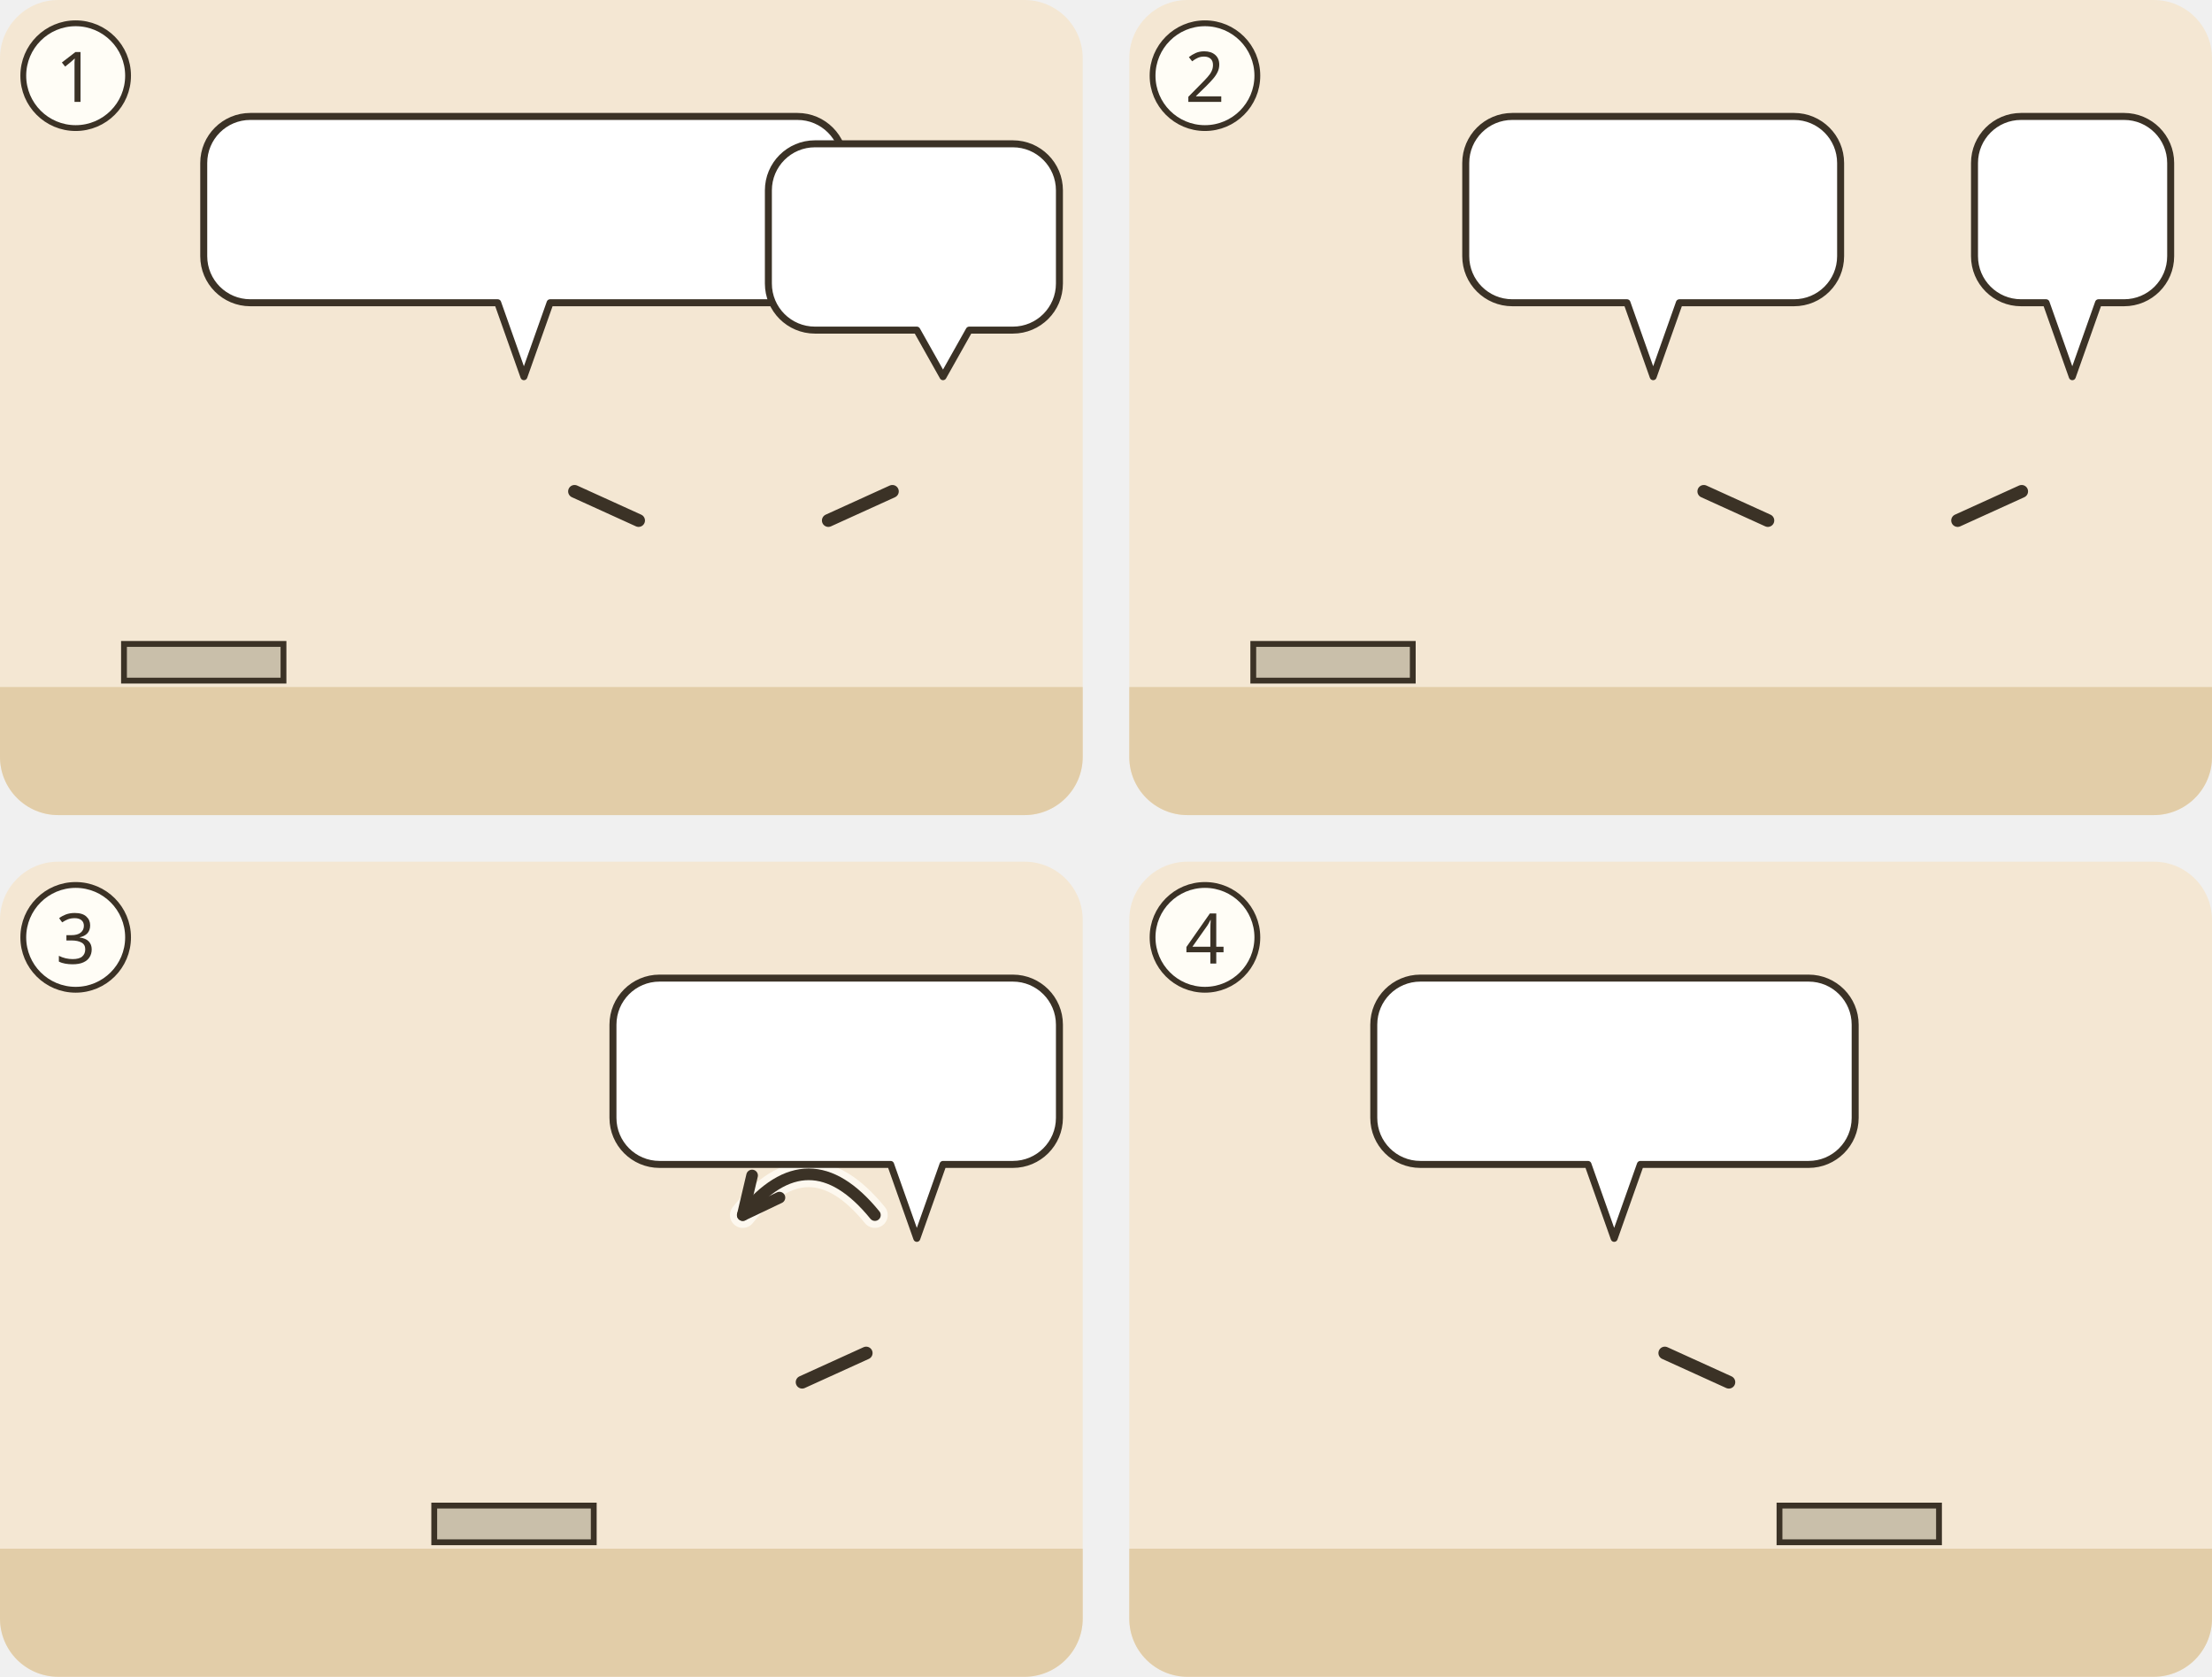
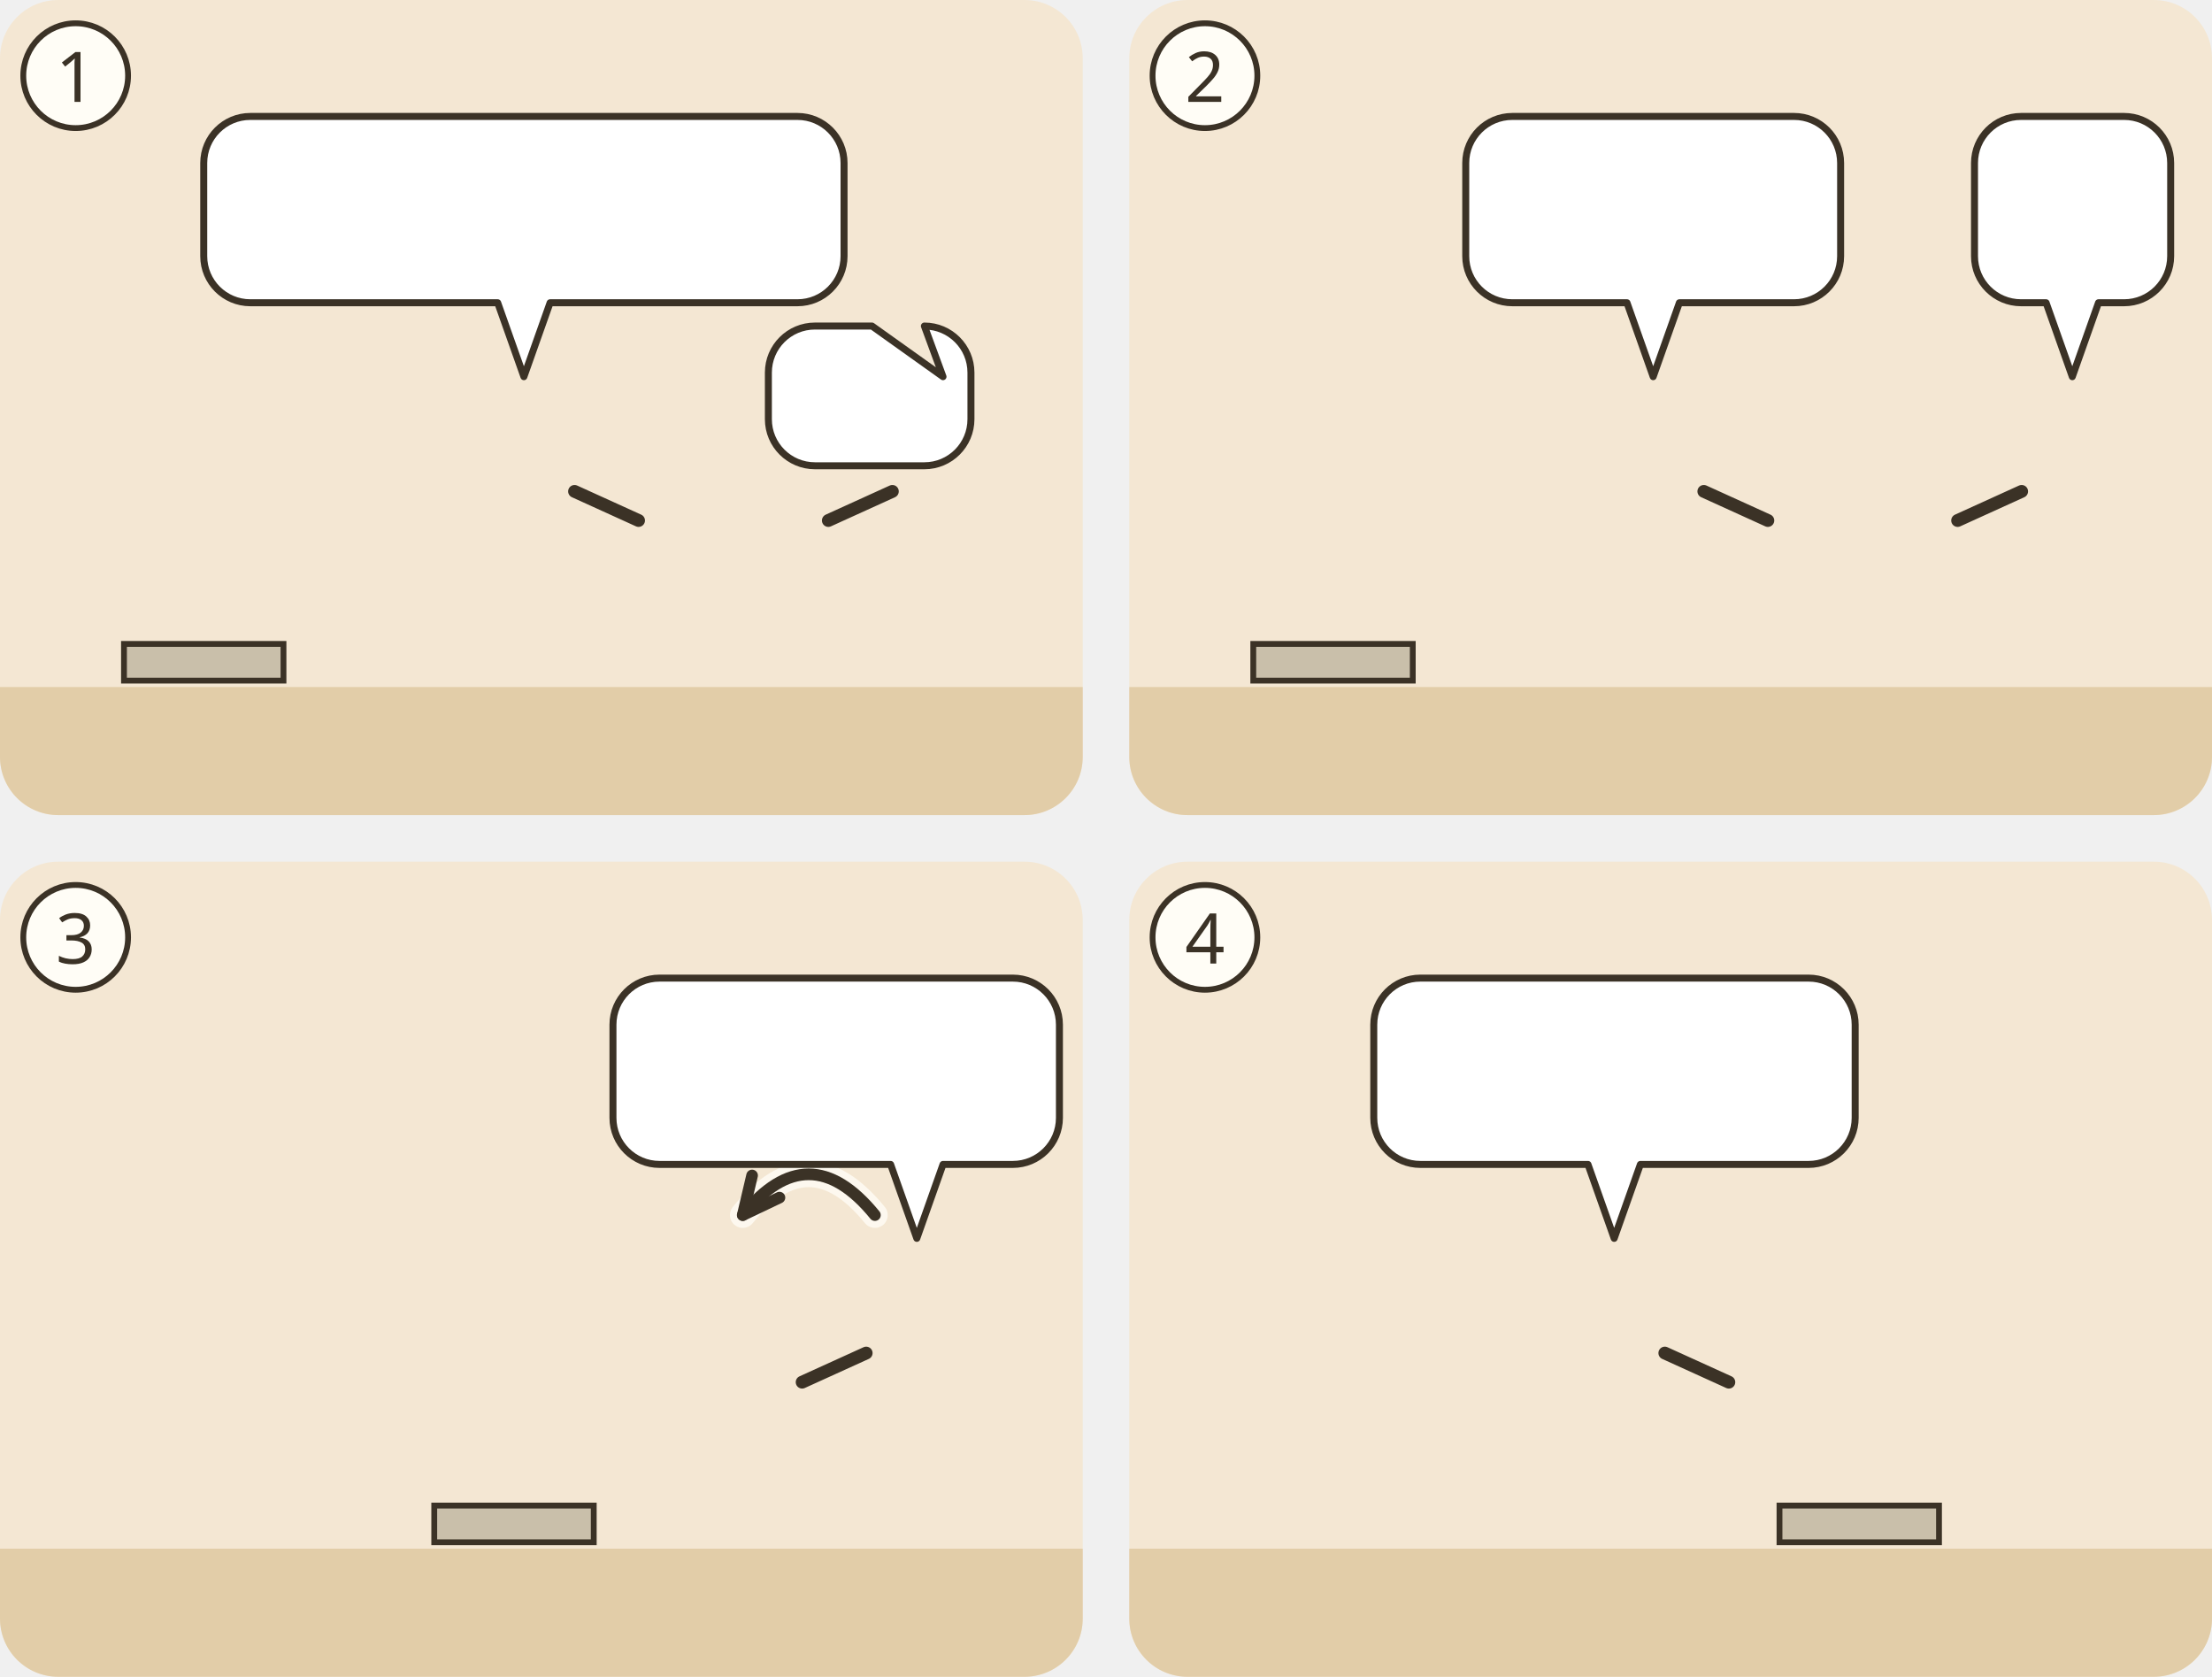
<svg xmlns="http://www.w3.org/2000/svg" viewBox="0 0 380 288">
  <g transform="translate(0 0)">
    <clipPath id="ill-cp-1-0-0">
      <rect width="186" height="140" rx="10" />
    </clipPath>
    <g clip-path="url(#ill-cp-1-0-0)">
      <rect width="186" height="140" fill="#F4E7D3" />
      <rect y="118" width="186" height="22" fill="#E2CDA8" />
      <use href="#ill-stadttor" x="4" y="58" width="84" height="62" opacity=".8" />
      <path d="M21.3 110.6h27.4v6.3h-27.4z" fill="#C9BFAA" stroke="#3B3226" stroke-width="1" />
      <svg x="16.4" y="70.9" width="27.2" height="41.7" viewBox="0 0 30 46" overflow="hidden">
        <use href="#ill-p-g-aelteste" width="30" height="64" />
      </svg>
      <use href="#ill-p-boas" x="76.4" y="60" width="27.2" height="58" />
      <path d="M98.7 84.4L109.7 89.4" stroke="#3B3226" stroke-width="2.2" stroke-linecap="round" />
      <use href="#ill-p-loeser" x="148.4" y="60" width="27.2" height="58" />
      <path d="M153.3 84.4L142.3 89.4" stroke="#3B3226" stroke-width="2.2" stroke-linecap="round" />
      <g>
        <path d="M43 20H137A8 8 0 0 1 145 28V44A8 8 0 0 1 137 52L94.5 52L90 64.7L85.5 52H43A8 8 0 0 1 35 44V28A8 8 0 0 1 43 20Z" fill="#FFFFFF" stroke="#3B3226" stroke-width="1.2" stroke-linejoin="round" />
        <use href="#ill-feld" x="41.0" y="26" width="38.0" height="20" />
        <use href="#ill-z-loesen" x="84.0" y="26" width="38.0" height="20" />
        <use href="#ill-z-frage" x="127.0" y="26" width="12.0" height="20" />
      </g>
      <g>
-         <path d="M140 24.7H174A8 8 0 0 1 182 32.7V48.7A8 8 0 0 1 174 56.7L166.5 56.7L162 64.7L157.5 56.7H140A8 8 0 0 1 132 48.7V32.7A8 8 0 0 1 140 24.7Z" fill="#FFFFFF" stroke="#3B3226" stroke-width="1.2" stroke-linejoin="round" />
-         <use href="#ill-z-loesen" x="138.0" y="30.7" width="38.0" height="20" />
+         <path d="M140 56L149.8 56L162 64.7L158.8 56H158.8A8 8 0 0 1 166.8 64V72A8 8 0 0 1 158.8 80H140A8 8 0 0 1 132 72V64A8 8 0 0 1 140 56Z" fill="#FFFFFF" stroke="#3B3226" stroke-width="1.2" stroke-linejoin="round" />
+         <use href="#ill-z-loesen" x="138.0" y="62" width="22.8" height="12.0" />
      </g>
    </g>
    <circle cx="13" cy="13" r="9" fill="#FFFDF6" stroke="#3B3226" />
    <text x="13" y="17.5" text-anchor="middle" font-family="sans-serif" font-size="12" fill="#3B3226">1</text>
  </g>
  <g transform="translate(194 0)">
    <clipPath id="ill-cp-2-194-0">
      <rect width="186" height="140" rx="10" />
    </clipPath>
    <g clip-path="url(#ill-cp-2-194-0)">
      <rect width="186" height="140" fill="#F4E7D3" />
      <rect y="118" width="186" height="22" fill="#E2CDA8" />
      <use href="#ill-stadttor" x="4" y="58" width="84" height="62" opacity=".8" />
      <path d="M21.3 110.6h27.4v6.3h-27.4z" fill="#C9BFAA" stroke="#3B3226" stroke-width="1" />
      <svg x="16.4" y="70.9" width="27.2" height="41.7" viewBox="0 0 30 46" overflow="hidden">
        <use href="#ill-p-g-aelteste" width="30" height="64" />
      </svg>
      <use href="#ill-p-boas" x="76.4" y="60" width="27.2" height="58" />
      <path d="M98.7 84.4L109.7 89.4" stroke="#3B3226" stroke-width="2.2" stroke-linecap="round" />
      <use href="#ill-p-loeser" x="148.4" y="60" width="27.2" height="58" />
      <path d="M153.3 84.4L142.3 89.4" stroke="#3B3226" stroke-width="2.2" stroke-linecap="round" />
      <g>
        <path d="M65.8 20H114.2A8 8 0 0 1 122.2 28V44A8 8 0 0 1 114.2 52L94.5 52L90 64.7L85.5 52H65.8A8 8 0 0 1 57.8 44V28A8 8 0 0 1 65.8 20Z" fill="#FFFFFF" stroke="#3B3226" stroke-width="1.2" stroke-linejoin="round" />
        <use href="#ill-feld" x="63.8" y="26" width="38.0" height="20" />
        <use href="#ill-p-rut" x="106.8" y="26" width="9.4" height="20" />
      </g>
      <g>
        <path d="M153.2 20H170.9A8 8 0 0 1 178.9 28V44A8 8 0 0 1 170.9 52L166.5 52L162 64.7L157.5 52H153.2A8 8 0 0 1 145.2 44V28A8 8 0 0 1 153.2 20Z" fill="#FFFFFF" stroke="#3B3226" stroke-width="1.2" stroke-linejoin="round" />
        <use href="#ill-z-ablehnen" x="151.2" y="26" width="21.7" height="20" />
      </g>
    </g>
    <circle cx="13" cy="13" r="9" fill="#FFFDF6" stroke="#3B3226" />
    <text x="13" y="17.5" text-anchor="middle" font-family="sans-serif" font-size="12" fill="#3B3226">2</text>
  </g>
  <g transform="translate(0 148)">
    <clipPath id="ill-cp-3-0-148">
      <rect width="186" height="140" rx="10" />
    </clipPath>
    <g clip-path="url(#ill-cp-3-0-148)">
      <rect width="186" height="140" fill="#F4E7D3" />
      <rect y="118" width="186" height="22" fill="#E2CDA8" />
      <use href="#ill-stadttor" x="4" y="58" width="84" height="62" opacity=".8" />
      <path d="M74.6 110.6h27.4v6.3h-27.4z" fill="#C9BFAA" stroke="#3B3226" stroke-width="1" />
      <svg x="69.7" y="70.9" width="27.2" height="41.7" viewBox="0 0 30 46" overflow="hidden">
        <use href="#ill-p-g-aelteste" width="30" height="64" />
      </svg>
      <use href="#ill-p-boas" x="106.8" y="60" width="27.2" height="58" />
      <use href="#ill-p-loeser" x="143.9" y="60" width="27.2" height="58" />
      <path d="M148.8 84.4L137.8 89.4" stroke="#3B3226" stroke-width="2.2" stroke-linecap="round" />
      <path d="M150.3 60.7Q138.9 46.7 127.6 60.7" fill="none" stroke="#FFFDF6" stroke-width="4.4" stroke-linecap="round" opacity=".8" />
      <path d="M150.3 60.7Q138.9 46.7 127.6 60.7" fill="none" stroke="#3B3226" stroke-width="2" stroke-linecap="round" />
      <path d="M129.2 53.9L127.6 60.7L133.9 57.7" fill="none" stroke="#3B3226" stroke-width="2" stroke-linecap="round" stroke-linejoin="round" />
      <g>
        <path d="M113.3 20H174A8 8 0 0 1 182 28V44A8 8 0 0 1 174 52L162 52L157.5 64.7L153 52H113.3A8 8 0 0 1 105.3 44V28A8 8 0 0 1 113.3 20Z" fill="#FFFFFF" stroke="#3B3226" stroke-width="1.2" stroke-linejoin="round" />
        <use href="#ill-z-ablehnen" x="111.3" y="26" width="21.7" height="20" />
        <use href="#ill-z-loesen" x="138.0" y="26" width="38.0" height="20" />
      </g>
    </g>
    <circle cx="13" cy="13" r="9" fill="#FFFDF6" stroke="#3B3226" />
    <text x="13" y="17.5" text-anchor="middle" font-family="sans-serif" font-size="12" fill="#3B3226">3</text>
  </g>
  <g transform="translate(194 148)">
    <clipPath id="ill-cp-4-194-148">
      <rect width="186" height="140" rx="10" />
    </clipPath>
    <g clip-path="url(#ill-cp-4-194-148)">
      <rect width="186" height="140" fill="#F4E7D3" />
      <rect y="118" width="186" height="22" fill="#E2CDA8" />
      <use href="#ill-stadttor" x="4" y="58" width="84" height="62" opacity=".8" />
      <use href="#ill-p-gast2" x="61.3" y="64" width="23.1" height="53.4" />
      <use href="#ill-p-gast" x="83.6" y="64" width="23.1" height="53.4" />
      <use href="#ill-p-menge" x="69.7" y="60" width="27.2" height="58" />
      <path d="M92.0 84.4L103.0 89.4" stroke="#3B3226" stroke-width="2.2" stroke-linecap="round" />
      <path d="M111.7 110.6h27.4v6.3h-27.4z" fill="#C9BFAA" stroke="#3B3226" stroke-width="1" />
      <svg x="106.8" y="70.9" width="27.2" height="41.7" viewBox="0 0 30 46" overflow="hidden">
        <use href="#ill-p-g-aelteste" width="30" height="64" />
      </svg>
      <use href="#ill-p-boas" x="143.9" y="60" width="27.2" height="58" />
      <g>
        <path d="M50 20H116.7A8 8 0 0 1 124.7 28V44A8 8 0 0 1 116.7 52L87.8 52L83.3 64.7L78.8 52H50A8 8 0 0 1 42 44V28A8 8 0 0 1 50 20Z" fill="#FFFFFF" stroke="#3B3226" stroke-width="1.2" stroke-linejoin="round" />
        <use href="#ill-gott" x="48.0" y="26" width="20.0" height="20" />
        <use href="#ill-z-segnen" x="73.0" y="26" width="18.5" height="20" />
        <use href="#ill-haus" x="96.5" y="26" width="22.2" height="20" />
      </g>
    </g>
    <circle cx="13" cy="13" r="9" fill="#FFFDF6" stroke="#3B3226" />
    <text x="13" y="17.5" text-anchor="middle" font-family="sans-serif" font-size="12" fill="#3B3226">4</text>
  </g>
</svg>
